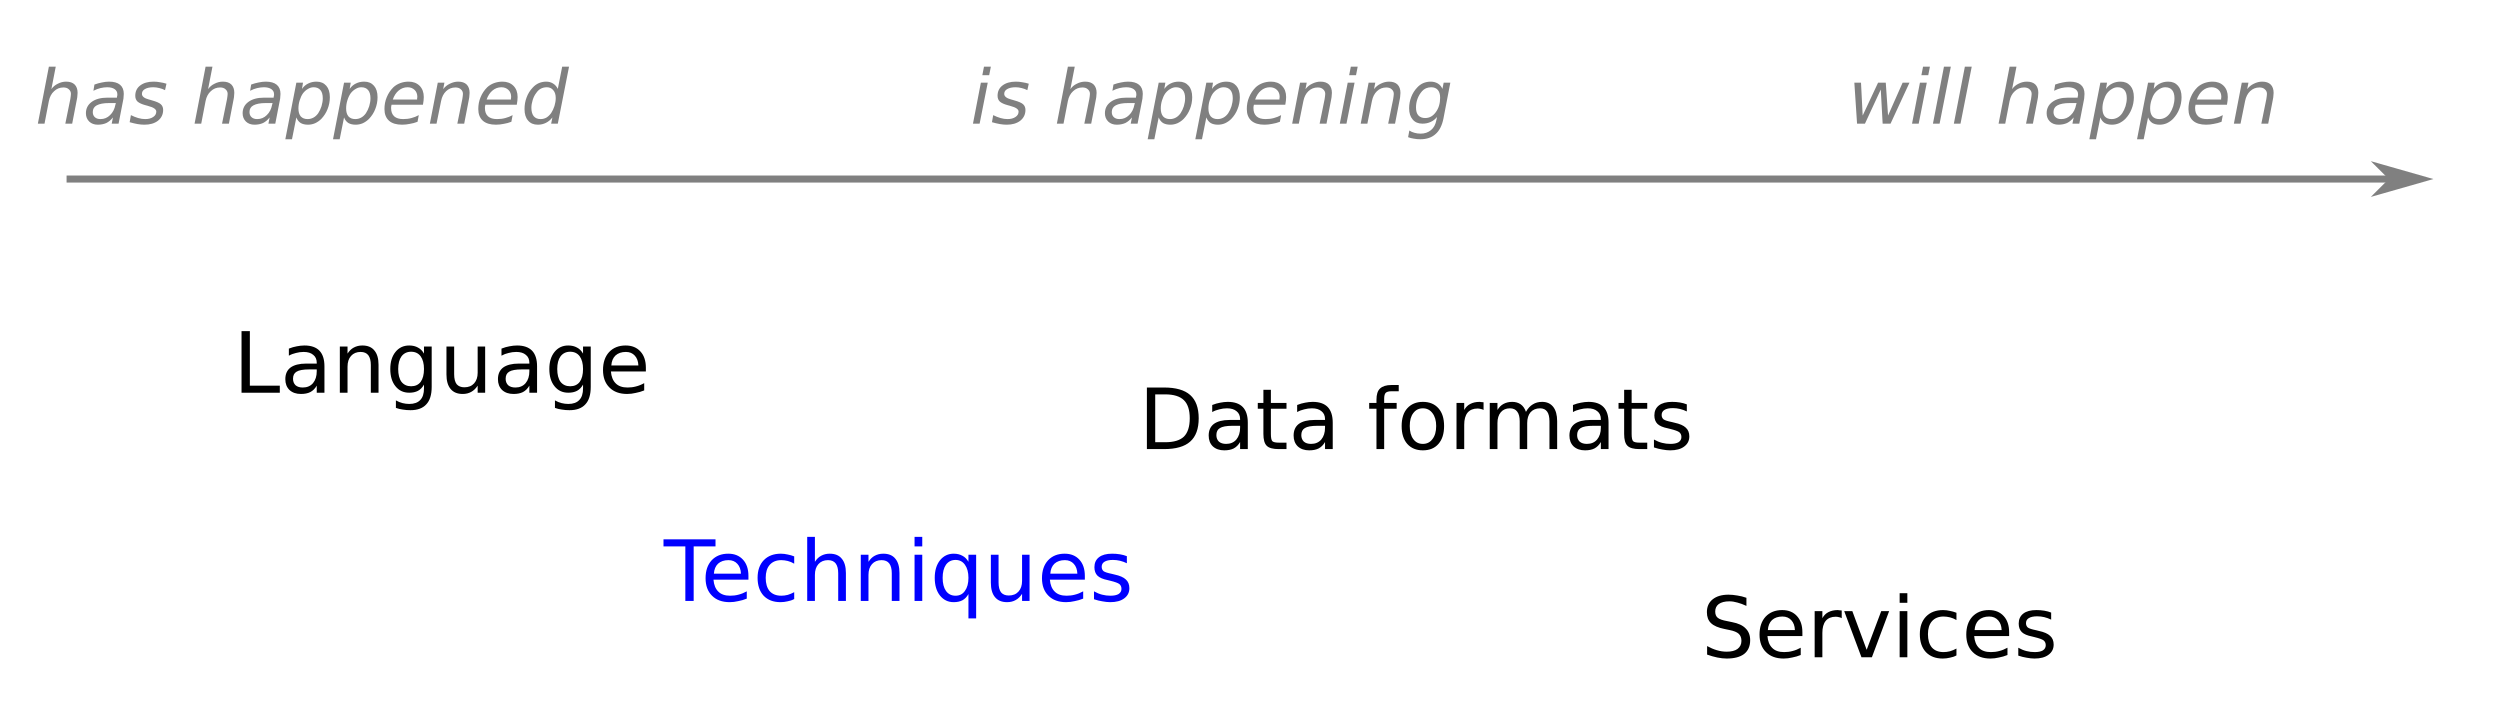
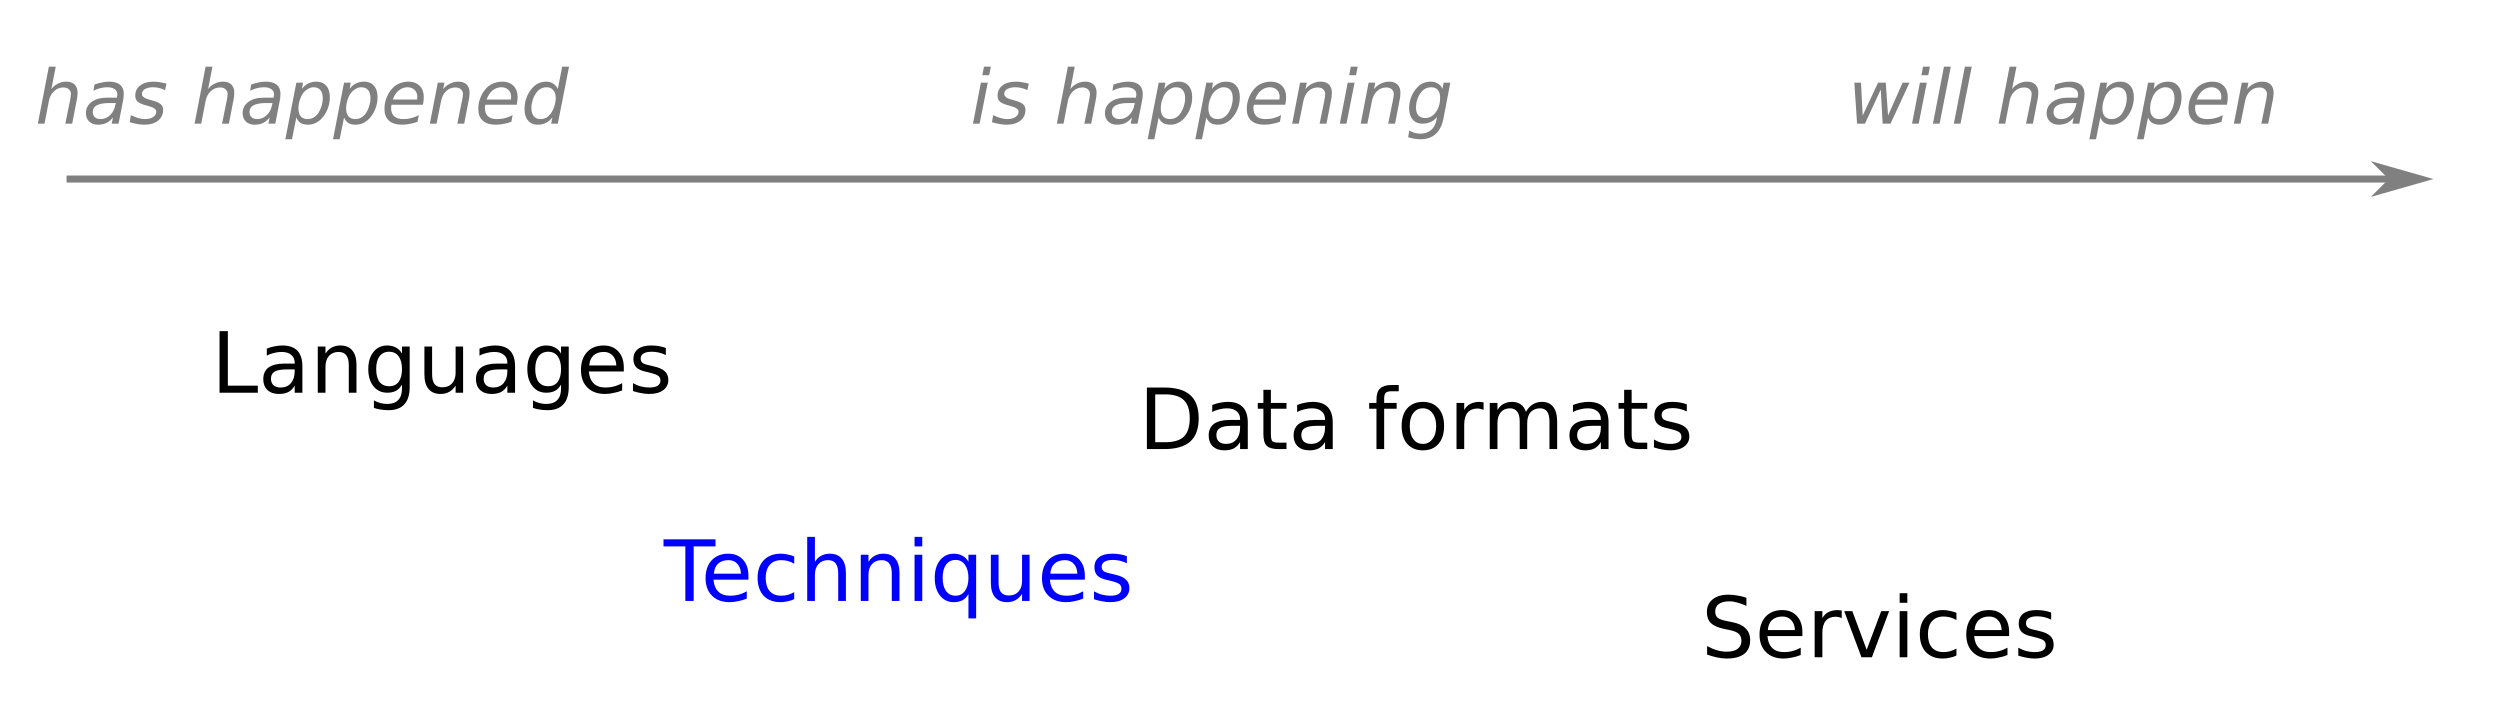
<svg xmlns="http://www.w3.org/2000/svg" width="187.76mm" height="54.453mm" viewBox="0 0 187.76 54.453" version="1.1" id="svg1388">
  <defs id="defs1382">
    <marker orient="auto" refY="0" refX="0" id="Arrow1Mend" style="overflow:visible">
      <path id="path1960" d="M 0,0 5,-5 -12.5,0 5,5 Z" style="fill:#808080;fill-opacity:1;fill-rule:evenodd;stroke:#808080;stroke-width:1pt;stroke-opacity:1" transform="matrix(-0.4,0,0,-0.4,-4,0)" />
    </marker>
  </defs>
  <g id="layer1" transform="translate(-12.48485,-76.40812)">
    <text xml:space="preserve" style="font-style:normal;font-variant:normal;font-weight:normal;font-stretch:normal;font-size:6.35px;line-height:1.1;font-family:'DejaVu Sans';-inkscape-font-specification:'DejaVu Sans';text-align:center;letter-spacing:0px;word-spacing:0px;text-anchor:middle;fill:#000000;fill-opacity:1;stroke:none;stroke-width:0.265" x="50.714" y="105.902" id="text1935">
-       <tspan id="tspan1933" x="50.714" y="105.902" style="font-size:6.35px;stroke-width:0.265">Language</tspan>
+       <tspan id="tspan1933" x="50.714" y="105.902" style="font-size:6.35px;stroke-width:0.265">Languages</tspan>
    </text>
-     <text xml:space="preserve" style="font-style:normal;font-variant:normal;font-weight:normal;font-stretch:normal;font-size:6.35px;line-height:1.1;font-family:'DejaVu Sans';-inkscape-font-specification:'DejaVu Sans';text-align:center;letter-spacing:0px;word-spacing:0px;text-anchor:middle;fill:#0000ff;fill-opacity:1;stroke:none;stroke-width:0.265;" x="85.019" y="121.538" id="text1939">
-       <tspan id="tspan1937" x="85.019" y="121.538" style="font-size:6.35px;stroke-width:0.265;fill:#0000ff;">Techniques</tspan>
+     <text xml:space="preserve" style="font-style:normal;font-variant:normal;font-weight:normal;font-stretch:normal;font-size:6.35px;line-height:1.1;font-family:'DejaVu Sans';-inkscape-font-specification:'DejaVu Sans';text-align:center;letter-spacing:0px;word-spacing:0px;text-anchor:middle;fill:#0000ff;fill-opacity:1;stroke:none;stroke-width:0.265;font-variant-ligatures:normal;font-variant-position:normal;font-variant-caps:normal;font-variant-numeric:normal;font-variant-alternates:normal;font-variant-east_asian:normal;font-feature-settings:normal;text-indent:0;text-decoration:none;text-decoration-line:none;text-decoration-style:solid;text-decoration-color:#000000;text-transform:none;writing-mode:lr-tb;direction:ltr;text-orientation:mixed;dominant-baseline:auto;baseline-shift:baseline;white-space:normal;shape-padding:0;opacity:1;vector-effect:none;stroke-linecap:butt;stroke-linejoin:miter;stroke-miterlimit:4;stroke-dasharray:none;stroke-dashoffset:0;stroke-opacity:1;" x="85.019" y="121.538" id="text1939">
+       <tspan id="tspan1937" x="85.019" y="121.538" style="font-size:6.35px;stroke-width:0.265;font-style:normal;font-variant:normal;font-weight:normal;font-stretch:normal;line-height:1.1;font-family:'DejaVu Sans';-inkscape-font-specification:'DejaVu Sans';font-variant-ligatures:normal;font-variant-position:normal;font-variant-caps:normal;font-variant-numeric:normal;font-variant-alternates:normal;font-variant-east_asian:normal;font-feature-settings:normal;text-indent:0;text-align:center;text-decoration:none;text-decoration-line:none;text-decoration-style:solid;text-decoration-color:#000000;letter-spacing:0px;word-spacing:0px;text-transform:none;writing-mode:lr-tb;direction:ltr;text-orientation:mixed;dominant-baseline:auto;baseline-shift:baseline;text-anchor:middle;white-space:normal;shape-padding:0;vector-effect:none;fill:#0000ff;fill-opacity:1;stroke:none;stroke-linecap:butt;stroke-linejoin:miter;stroke-miterlimit:4;stroke-dasharray:none;stroke-dashoffset:0;stroke-opacity:1;">Techniques</tspan>
    </text>
    <text xml:space="preserve" style="font-style:normal;font-variant:normal;font-weight:normal;font-stretch:normal;font-size:6.35px;line-height:1.1;font-family:'DejaVu Sans';-inkscape-font-specification:'DejaVu Sans';text-align:center;letter-spacing:0px;word-spacing:0px;text-anchor:middle;fill:#000000;fill-opacity:1;stroke:none;stroke-width:0.265" x="123.879" y="110.136" id="text1943">
      <tspan id="tspan1941" x="123.879" y="110.136" style="font-size:6.35px;stroke-width:0.265">Data formats</tspan>
    </text>
-     <text xml:space="preserve" style="font-style:normal;font-variant:normal;font-weight:normal;font-stretch:normal;font-size:6.35px;line-height:1.1;font-family:'DejaVu Sans';-inkscape-font-specification:'DejaVu Sans';text-align:center;letter-spacing:0px;word-spacing:0px;text-anchor:middle;fill:#000000;fill-opacity:1;stroke:none;stroke-width:0.265" x="158.691" y="125.771" id="text1947">
-       <tspan id="tspan1945" x="158.691" y="125.771" style="font-size:6.35px;stroke-width:0.265">Services</tspan>
+     <text xml:space="preserve" style="font-style:normal;font-variant:normal;font-weight:normal;font-stretch:normal;font-size:6.35px;line-height:1.1;font-family:'DejaVu Sans';-inkscape-font-specification:'DejaVu Sans';text-align:center;letter-spacing:0px;word-spacing:0px;text-anchor:middle;fill:#000000;fill-opacity:1;stroke:none;stroke-width:0.265;" x="158.691" y="125.771" id="text1947">
+       <tspan id="tspan1945" x="158.691" y="125.771" style="font-size:6.35px;stroke-width:0.265;fill:#000000;">Services</tspan>
    </text>
    <path style="opacity:1;vector-effect:none;fill:none;fill-opacity:1;stroke:#808080;stroke-width:0.529;stroke-linecap:butt;stroke-linejoin:miter;stroke-miterlimit:4;stroke-dasharray:none;stroke-dashoffset:0;stroke-opacity:1;marker-end:url(#Arrow1Mend)" d="M 17.485,89.855 H 194.202" id="path1949" />
    <text xml:space="preserve" style="font-style:normal;font-variant:normal;font-weight:normal;font-stretch:normal;font-size:5.644px;line-height:1.1;font-family:'DejaVu Sans';-inkscape-font-specification:'DejaVu Sans';text-align:center;letter-spacing:0px;word-spacing:0px;text-anchor:middle;fill:#808080;fill-opacity:1;stroke:none;stroke-width:0.265" x="39.645" y="85.697" id="text2258">
      <tspan id="tspan2256" x="39.645" y="85.697" style="font-style:italic;fill:#808080;stroke-width:0.265">has happened</tspan>
    </text>
    <text id="text2316" y="85.697" x="171.937" style="font-style:normal;font-variant:normal;font-weight:normal;font-stretch:normal;font-size:5.644px;line-height:1.1;font-family:'DejaVu Sans';-inkscape-font-specification:'DejaVu Sans';text-align:center;letter-spacing:0px;word-spacing:0px;text-anchor:middle;fill:#808080;fill-opacity:1;stroke:none;stroke-width:0.265" xml:space="preserve">
      <tspan style="font-style:italic;fill:#808080;stroke-width:0.265" y="85.697" x="171.937" id="tspan2314">will happen</tspan>
    </text>
    <text id="text2332" y="85.697" x="107.981" style="font-style:normal;font-variant:normal;font-weight:normal;font-stretch:normal;font-size:5.644px;line-height:1.1;font-family:'DejaVu Sans';-inkscape-font-specification:'DejaVu Sans';text-align:center;letter-spacing:0px;word-spacing:0px;text-anchor:middle;fill:#808080;fill-opacity:1;stroke:none;stroke-width:0.265" xml:space="preserve">
      <tspan style="font-style:italic;fill:#808080;stroke-width:0.265" y="85.697" x="107.981" id="tspan2330">is happening</tspan>
    </text>
  </g>
</svg>
